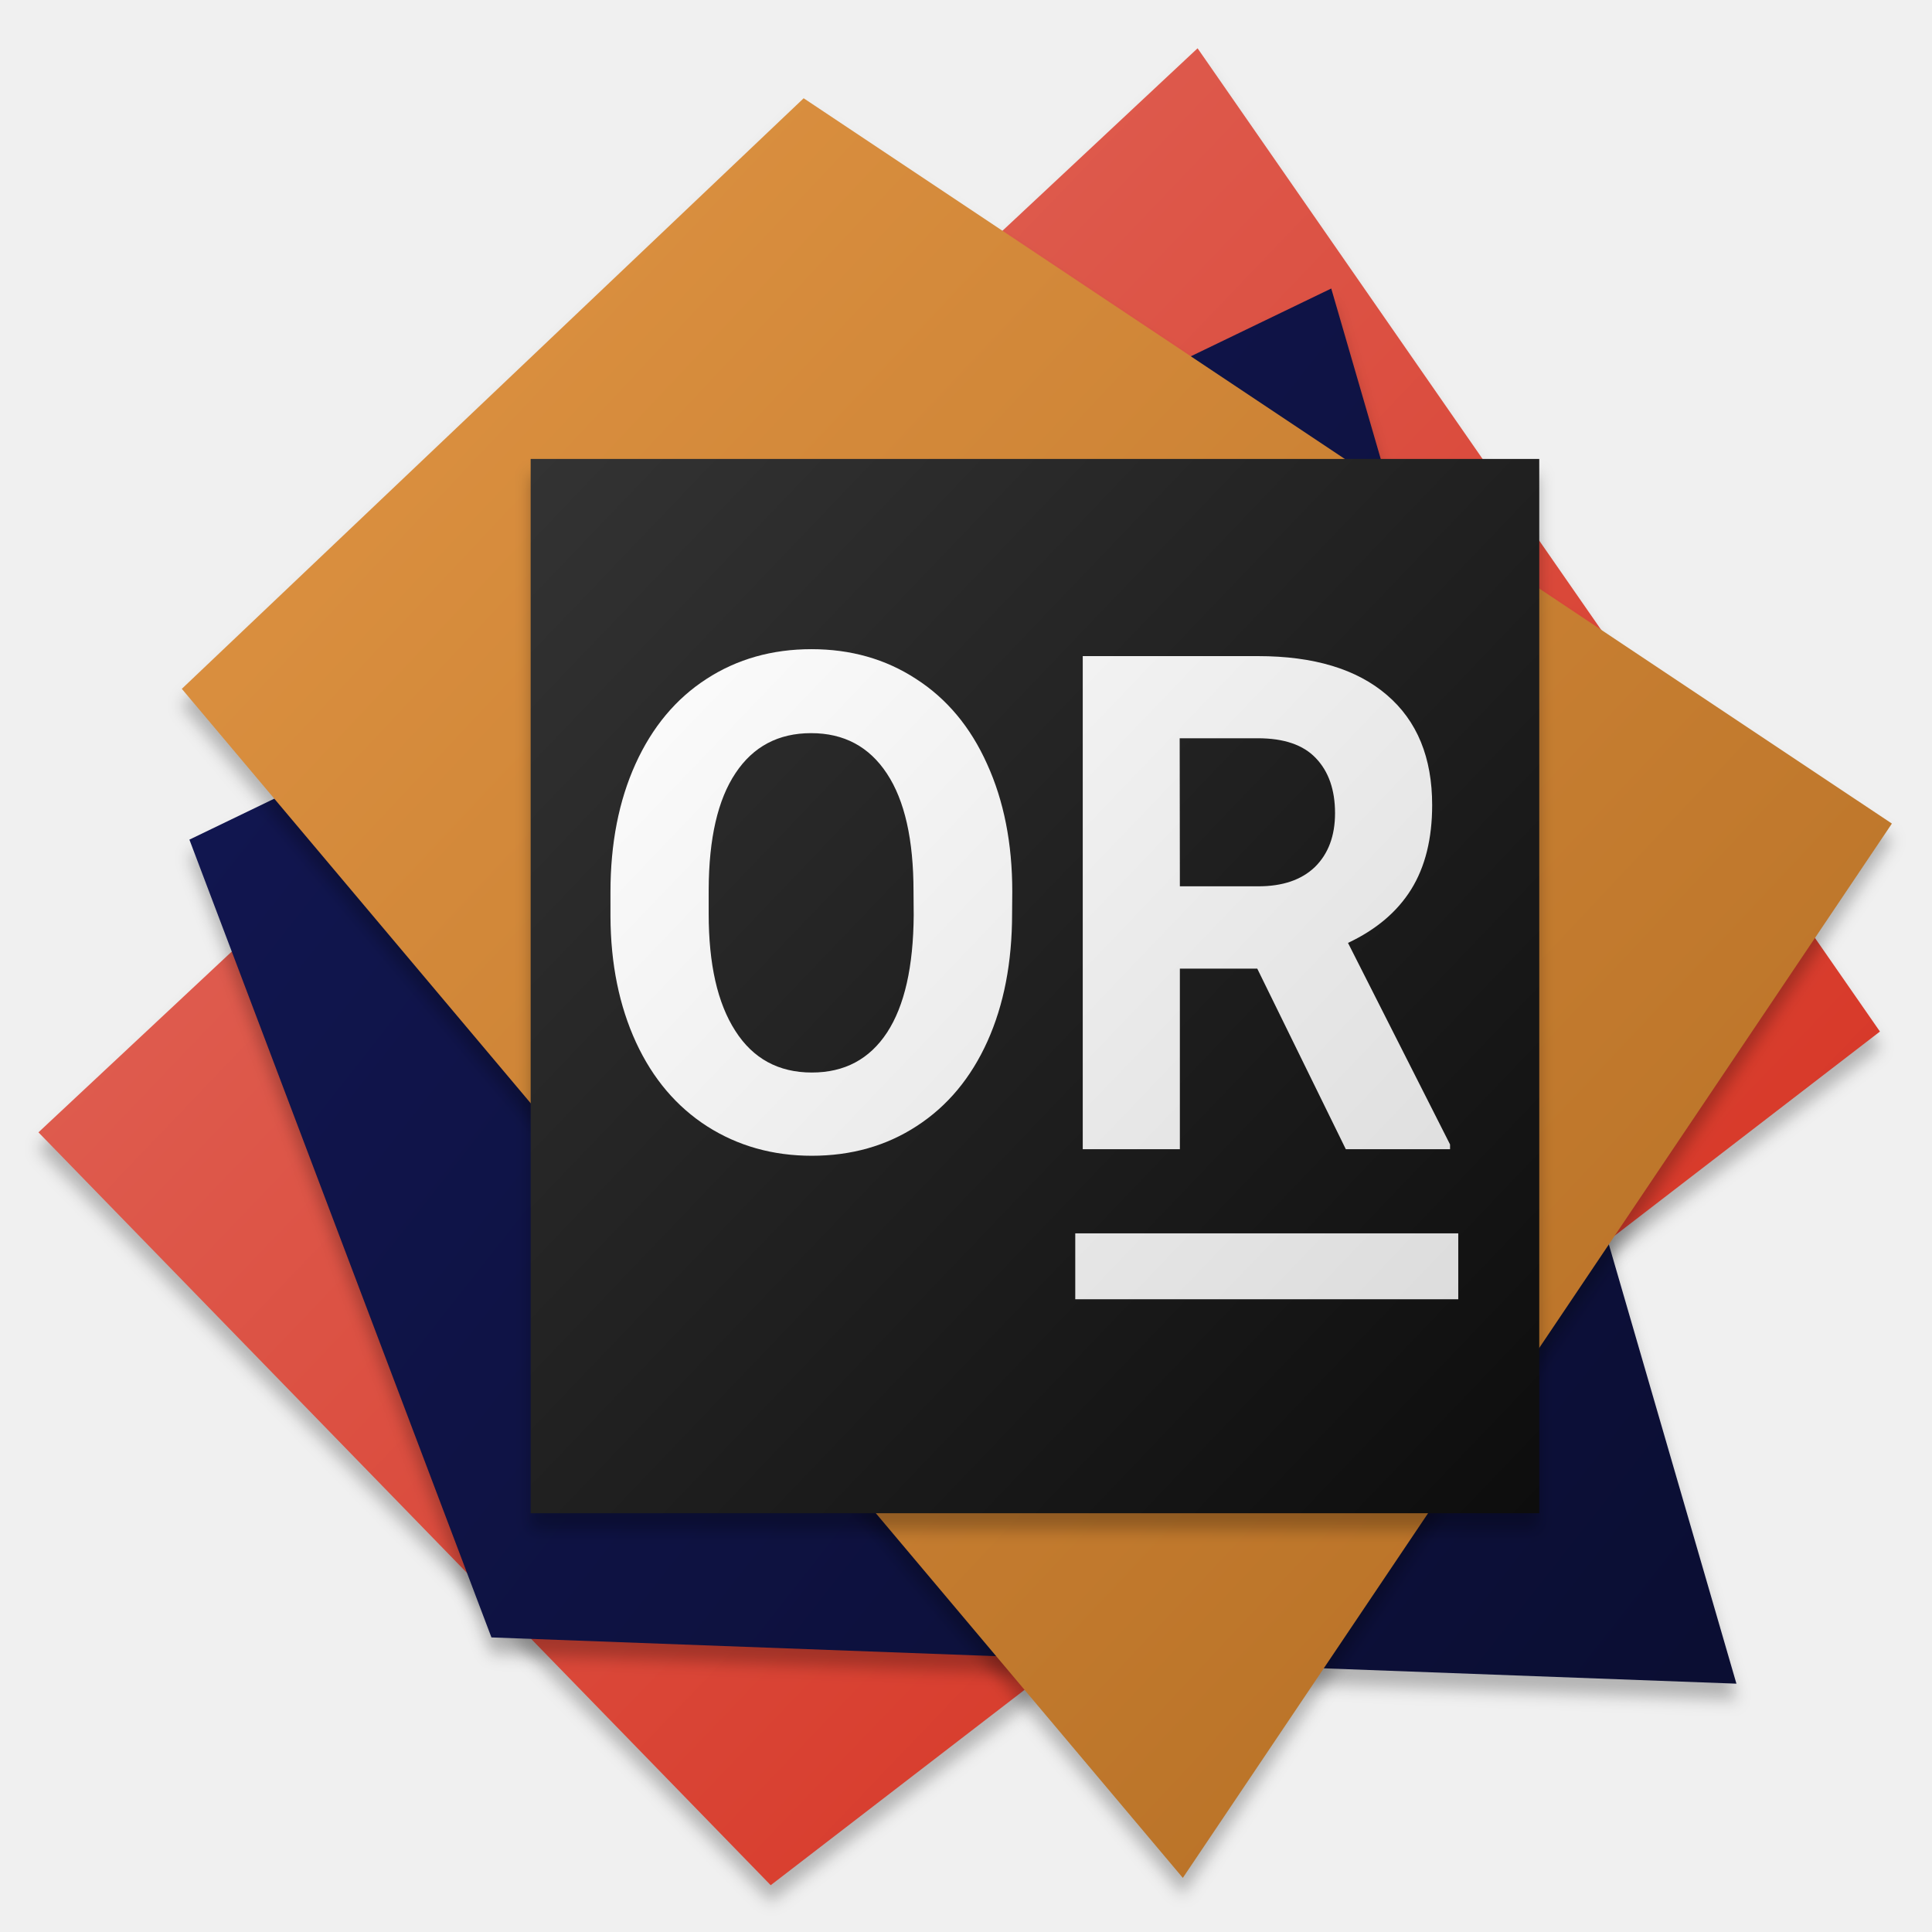
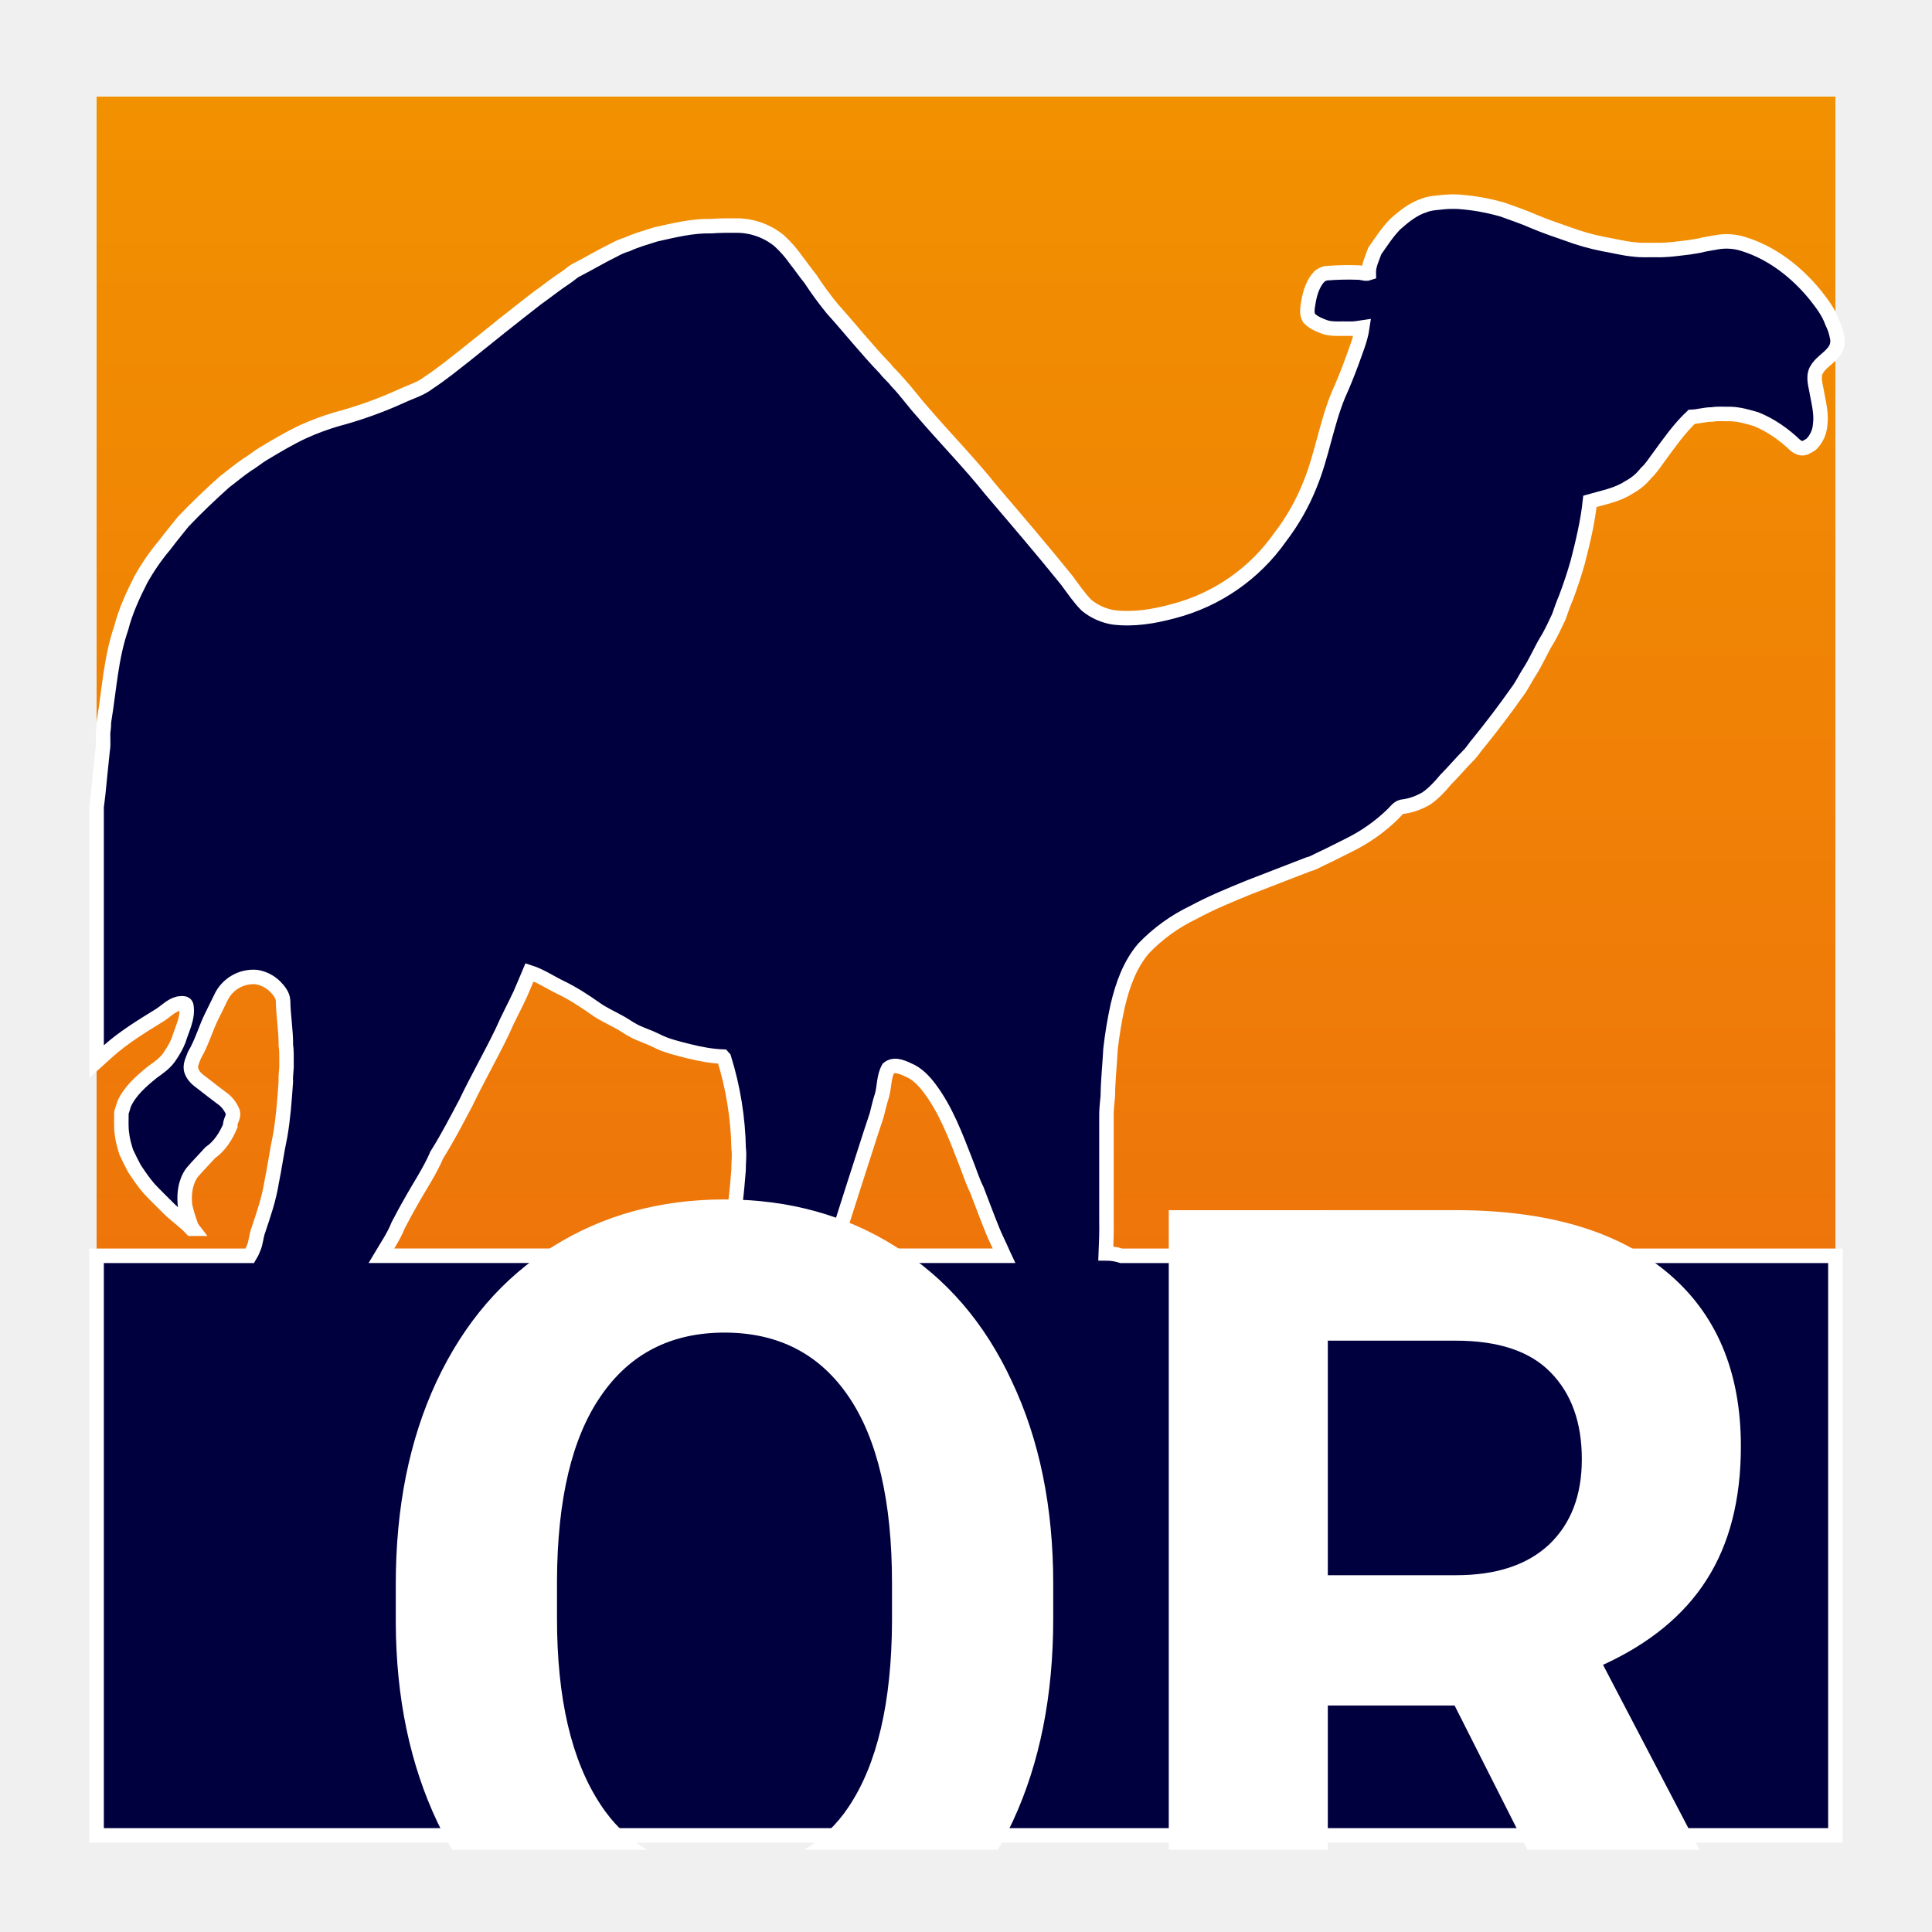
- <svg xmlns="http://www.w3.org/2000/svg" xmlns:xlink="http://www.w3.org/1999/xlink" width="40" height="40" version="1.1" viewBox="0 0 10.583 10.583">
+ <svg xmlns="http://www.w3.org/2000/svg" xmlns:xlink="http://www.w3.org/1999/xlink" xml:space="preserve" width="40" height="40" viewBox="0 0 40 40">
  <defs>
-     <filter id="j" x=".187" y=".389" width="493.66" height="471.47" color-interpolation-filters="sRGB" filterUnits="userSpaceOnUse">
-       <feFlood flood-opacity="0" result="BackgroundImageFix" />
-       <feColorMatrix in="SourceAlpha" values="0 0 0 0 0 0 0 0 0 0 0 0 0 0 0 0 0 0 127 0" />
-       <feOffset dy="4" />
-       <feGaussianBlur stdDeviation="2" />
-       <feColorMatrix values="0 0 0 0 0 0 0 0 0 0 0 0 0 0 0 0 0 0 0.25 0" />
-       <feBlend in2="BackgroundImageFix" result="effect1_dropShadow" />
-       <feBlend in="SourceGraphic" in2="effect1_dropShadow" result="shape" />
-     </filter>
-     <linearGradient id="f" x1="110" x2="391.5" y1="95" y2="376.5" gradientUnits="userSpaceOnUse">
-       <stop stop-color="#DF6053" offset="0" />
-       <stop stop-color="#D73828" offset="1" />
+     <linearGradient id="a">
+       <stop offset="0" style="stop-color:#ec670f;stop-opacity:1" />
+       <stop offset="1" style="stop-color:#f29100;stop-opacity:1" />
    </linearGradient>
-     <filter id="i" x="40" y="61" width="416" height="360" color-interpolation-filters="sRGB" filterUnits="userSpaceOnUse">
-       <feFlood flood-opacity="0" result="BackgroundImageFix" />
-       <feColorMatrix in="SourceAlpha" values="0 0 0 0 0 0 0 0 0 0 0 0 0 0 0 0 0 0 127 0" />
-       <feOffset dy="4" />
-       <feGaussianBlur stdDeviation="2" />
-       <feColorMatrix values="0 0 0 0 0 0 0 0 0 0 0 0 0 0 0 0 0 0 0.25 0" />
-       <feBlend in2="BackgroundImageFix" result="effect1_dropShadow" />
-       <feBlend in="SourceGraphic" in2="effect1_dropShadow" result="shape" />
-     </filter>
-     <linearGradient id="e" x1="53" x2="498" y1="73" y2="439" gradientUnits="userSpaceOnUse">
-       <stop stop-color="#121754" offset="0" />
-       <stop stop-color="#0A0D2F" offset="1" />
-     </linearGradient>
-     <filter id="h" x="38" y="13" width="459" height="457" color-interpolation-filters="sRGB" filterUnits="userSpaceOnUse">
-       <feFlood flood-opacity="0" result="BackgroundImageFix" />
-       <feColorMatrix in="SourceAlpha" values="0 0 0 0 0 0 0 0 0 0 0 0 0 0 0 0 0 0 127 0" />
-       <feOffset dy="4" />
-       <feGaussianBlur stdDeviation="2" />
-       <feColorMatrix values="0 0 0 0 0 0 0 0 0 0 0 0 0 0 0 0 0 0 0.25 0" />
-       <feBlend in2="BackgroundImageFix" result="effect1_dropShadow" />
-       <feBlend in="SourceGraphic" in2="effect1_dropShadow" result="shape" />
-     </filter>
-     <linearGradient id="d" x1="108" x2="477.5" y1="83" y2="445.5" gradientUnits="userSpaceOnUse">
-       <stop stop-color="#DA8F3F" offset="0" />
-       <stop stop-color="#B36D23" offset="1" />
-     </linearGradient>
-     <filter id="g" x="130" y="104" width="274" height="274" color-interpolation-filters="sRGB" filterUnits="userSpaceOnUse">
-       <feFlood flood-opacity="0" result="BackgroundImageFix" />
-       <feColorMatrix in="SourceAlpha" values="0 0 0 0 0 0 0 0 0 0 0 0 0 0 0 0 0 0 127 0" />
-       <feOffset dy="4" />
-       <feGaussianBlur stdDeviation="2" />
-       <feColorMatrix values="0 0 0 0 0 0 0 0 0 0 0 0 0 0 0 0 0 0 0.25 0" />
-       <feBlend in2="BackgroundImageFix" result="effect1_dropShadow" />
-       <feBlend in="SourceGraphic" in2="effect1_dropShadow" result="shape" />
-     </filter>
-     <linearGradient id="c" x1="134" x2="400" y1="104" y2="370" gradientUnits="userSpaceOnUse">
-       <stop stop-color="#333" offset="0" />
-       <stop stop-color="#0D0D0D" offset="1" />
-     </linearGradient>
-     <linearGradient id="b" x1="154.65" x2="379.65" y1="127.12" y2="352.12" gradientTransform="translate(-.18671 -.38922)" gradientUnits="userSpaceOnUse">
-       <stop stop-color="#fff" offset="0" />
-       <stop stop-color="#D9D9D9" offset="1" />
-     </linearGradient>
-     <linearGradient id="a" x1="154.65" x2="379.65" y1="127.12" y2="352.12" gradientTransform="matrix(.02077 0 0 .021711 .12362 .25604)" gradientUnits="userSpaceOnUse" xlink:href="#b" />
+     <linearGradient xlink:href="#a" id="b" x1="23" x2="23" y1="38" y2="1" gradientTransform="matrix(1 0 0 .97297 0 1.027)" gradientUnits="userSpaceOnUse" />
  </defs>
-   <g transform="matrix(.02077 0 0 .021711 .12362 .25604)" filter="url(#j)">
-     <path d="m309.89 0.389 179.96 248.08-292.54 215.38-193.12-189.95z" fill="url(#f)" />
-   </g>
-   <g transform="matrix(.02077 0 0 .021711 .12362 .25604)" filter="url(#i)">
-     <path d="M 44,200.05 345.143,61 452,413 123.657,401.331 Z" fill="url(#e)" />
-   </g>
-   <g transform="matrix(.02077 0 0 .021711 .12362 .25604)" filter="url(#h)">
-     <path d="m42 162 164-149 287 183-187 266z" fill="url(#d)" />
-   </g>
-   <g transform="matrix(.02077 0 0 .021711 .12362 .25604)" filter="url(#g)">
-     <rect x="134" y="104" width="266" height="266" fill="url(#c)" />
-   </g>
-   <path d="m5.544 5.005c0 0.266-0.045 0.499-0.135 0.699-0.09 0.2-0.219 0.355-0.387 0.464-0.167 0.109-0.359 0.163-0.575 0.163-0.214 0-0.405-0.054-0.573-0.161-0.168-0.108-0.298-0.261-0.39-0.46-0.092-0.2-0.139-0.43-0.14-0.69v-0.134c0-0.266 0.046-0.5 0.137-0.701 0.092-0.203 0.222-0.358 0.389-0.466 0.168-0.109 0.36-0.163 0.575-0.163 0.215 0 0.406 0.054 0.573 0.163 0.168 0.108 0.298 0.263 0.389 0.466 0.092 0.202 0.138 0.435 0.138 0.699zm-0.54-0.122c0-0.283-0.048-0.498-0.146-0.646-0.097-0.147-0.235-0.221-0.415-0.221-0.179 0-0.317 0.073-0.414 0.219-0.097 0.145-0.146 0.357-0.147 0.638v0.132c0 0.276 0.048 0.49 0.146 0.642 0.097 0.152 0.237 0.228 0.419 0.228 0.179 0 0.316-0.073 0.412-0.219 0.096-0.147 0.144-0.361 0.146-0.642z" fill="url(#a)" stroke-width=".021" />
-   <path d="m6.887 5.306h-0.424v0.989h-0.532v-2.701h0.96c0.305 0 0.541 0.071 0.706 0.213 0.166 0.142 0.248 0.343 0.248 0.603 0 0.184-0.038 0.338-0.115 0.462-0.076 0.122-0.191 0.22-0.346 0.293l0.559 1.104v0.026h-0.571zm-0.424-0.451h0.429c0.134 0 0.237-0.035 0.311-0.106 0.073-0.072 0.11-0.17 0.11-0.295 0-0.127-0.035-0.228-0.105-0.301-0.069-0.073-0.175-0.109-0.318-0.109h-0.428z" fill="url(#a)" stroke-width=".021" />
-   <path d="m7.988 6.756v0.361h-2.098v-0.361z" fill="url(#a)" stroke-width=".021" />
+   <path d="M2 2h36v36H2z" style="fill:url(#b);fill-opacity:1;stroke:none;stroke-width:.197;stroke-miterlimit:4;stroke-dasharray:none;stroke-opacity:1" />
+   <path d="M30.207 4.178a2.303 2.303 0 0 0-.305.004c-.138.018-.28.017-.412.07-.229.071-.419.227-.597.383-.166.167-.295.37-.43.562-.051.15-.13.298-.125.46-.065.022-.133-.012-.2-.014a5.594 5.594 0 0 0-.69.015.345.345 0 0 0-.13.065c-.129.136-.19.321-.224.504-.017.118-.054.248.008.359.093.097.22.146.343.191.157.044.32.022.48.028.094.005.188-.01.28-.024-.037.253-.14.488-.223.727-.085.228-.174.452-.275.674-.246.6-.34 1.255-.586 1.855a4.55 4.55 0 0 1-.613 1.08 3.902 3.902 0 0 1-2.215 1.537c-.405.11-.829.18-1.248.127a1.179 1.179 0 0 1-.55-.25c-.155-.156-.277-.34-.407-.515-.51-.633-1.038-1.248-1.565-1.866-.454-.569-.965-1.087-1.437-1.64-.18-.2-.336-.422-.523-.615-.07-.095-.165-.165-.233-.26-.384-.397-.728-.832-1.098-1.242a7.18 7.18 0 0 1-.455-.622c-.103-.125-.194-.26-.295-.388a2.431 2.431 0 0 0-.351-.4 1.394 1.394 0 0 0-.867-.313c-.178 0-.355-.002-.532.012-.395-.01-.781.087-1.164.173-.195.064-.395.117-.582.204a1.297 1.297 0 0 0-.271.115c-.275.134-.538.293-.81.431-.067.042-.124.097-.19.14-.206.133-.396.29-.596.43-.486.377-.967.76-1.445 1.147-.262.206-.52.417-.797.6-.17.133-.38.19-.572.281a8.526 8.526 0 0 1-1.346.48 5.412 5.412 0 0 0-.67.249c-.294.136-.572.303-.85.47-.115.07-.218.159-.334.227-.156.106-.3.23-.453.344-.296.265-.585.539-.859.828-.132.163-.264.325-.39.492-.186.22-.349.459-.489.71-.162.32-.315.65-.404.999-.214.616-.248 1.274-.354 1.914-.01.054-.004.11-.011.164-.028.15.008.304-.02.453-.03.301-.064.603-.092.905-.008.088-.023.176-.033.265v5.276l.23-.208c.325-.292.699-.52 1.069-.748.132-.08.24-.206.394-.244.056-.003.153-.031.166.05.039.248-.091.476-.16.706-.05.13-.123.246-.201.36-.09.125-.217.212-.34.3-.229.185-.462.386-.588.66-.02.06-.035.121-.056.18.001.152-.012.305.013.455.014.124.05.243.086.362.054.116.111.232.172.345.097.145.194.289.309.42.124.132.255.258.383.387.152.155.338.275.486.435h.027a3.886 3.886 0 0 0-.027-.035c-.051-.154-.107-.308-.135-.468-.02-.227.01-.47.147-.657.12-.143.255-.277.38-.416.193-.133.323-.34.413-.554-.01-.1.076-.178.054-.278a.64.64 0 0 0-.244-.306 21.105 21.105 0 0 1-.39-.3c-.09-.064-.186-.141-.223-.251-.044-.114.026-.227.062-.332.153-.257.23-.55.364-.817.058-.12.12-.24.177-.36a.745.745 0 0 1 .743-.436.712.712 0 0 1 .382.193c.08.083.164.18.168.303.004.304.06.605.057.91.02.129.011.259.014.388.005.124-.024.244-.014.368-.026.374-.053.751-.117 1.123-.069.32-.112.647-.178.968-.054.34-.166.665-.275.989-.046.12-.046.256-.1.375a.868.868 0 0 1-.074.154H2v12h36V26H23.217a1.048 1.048 0 0 0-.322-.05c.01-.229.017-.456.013-.684v-2.12c-.004-.151.013-.302.028-.453.003-.324.04-.648.056-.972a8.92 8.92 0 0 1 .149-.9c.1-.424.25-.85.535-1.184a3.566 3.566 0 0 1 1.035-.748c.374-.202.766-.362 1.158-.522l1.225-.474c.09-.019.17-.072.254-.11.192-.088.378-.186.568-.28.343-.167.66-.39.934-.66.051-.054.1-.122.177-.14.18-.02.354-.084.51-.176.148-.105.274-.24.39-.38.172-.173.327-.36.5-.532.064-.067.109-.15.173-.219.282-.348.554-.705.812-1.072.095-.124.162-.269.246-.4.137-.209.233-.44.36-.654.101-.16.174-.333.257-.502.045-.135.094-.269.149-.399.089-.239.171-.48.24-.726.107-.416.208-.837.254-1.264.277-.08.569-.13.814-.293a1.1 1.1 0 0 0 .35-.295c.108-.097.182-.223.27-.338.209-.285.414-.58.671-.822.144-.006.282-.052.426-.05.126-.022.256-.006.383-.01.181.006.356.057.53.109.3.122.571.312.806.537.032.027.07.048.111.06.083.02.154-.04.221-.08a.63.63 0 0 0 .184-.398c.03-.215-.022-.432-.063-.643-.022-.16-.092-.328-.02-.484.081-.157.246-.24.354-.375a.358.358 0 0 0 .076-.336 1.122 1.122 0 0 0-.1-.291c-.073-.21-.21-.386-.345-.559-.387-.475-.89-.87-1.475-1.054a1.15 1.15 0 0 0-.558-.043c-.09.017-.182.03-.272.048-.098.028-.199.04-.299.057-.234.028-.469.064-.705.057-.148-.003-.297.009-.445-.012-.215-.018-.424-.076-.637-.111a4.798 4.798 0 0 1-.74-.21c-.243-.084-.487-.167-.725-.269-.203-.09-.413-.157-.62-.234a4.414 4.414 0 0 0-.903-.162zM10.965 20.13c.23.074.433.214.65.318.253.123.49.277.72.44.141.1.299.171.45.254.122.06.23.147.352.207.142.073.296.118.44.19.214.113.453.167.687.226.23.057.462.101.699.111l.027.03a6.74 6.74 0 0 1 .303 1.872c.02.15-.004.3-.002.45-.036.454-.078.91-.186 1.353-.02.1-.032.202-.064.299-.063.033-.122.077-.182.119H7.895c.123-.207.26-.406.35-.633.082-.154.162-.31.25-.46.183-.333.4-.647.55-.997.219-.347.407-.714.6-1.076.237-.496.511-.972.75-1.467.115-.266.254-.52.376-.783.062-.152.132-.301.194-.453zm7.605 1.941c.081.01.164.047.233.08.183.074.323.222.441.377.34.451.54.99.744 1.512.08.198.141.404.237.596.103.265.201.533.308.797.068.177.158.346.233.521l.021.045h-3.55c.008-.031.017-.063.027-.094.12-.462.275-.915.418-1.37.158-.481.306-.965.468-1.444.037-.137.064-.276.11-.41.052-.186.036-.392.133-.563a.216.216 0 0 1 .097-.045.285.285 0 0 1 .08-.002z" style="fill:#00003f;fill-opacity:1;stroke-width:.3;stroke:#fff;stroke-opacity:1;stroke-miterlimit:4;stroke-dasharray:none" />
+   <path d="M15 24.833c-1.332 0-2.519.326-3.558.978-1.032.645-1.832 1.574-2.403 2.79-.564 1.207-.845 2.607-.845 4.2v.8c.007 1.554.296 2.933.866 4.133.095.196.197.384.304.565h4.031a2.977 3.073 0 0 1-.965-.943c-.6-.91-.898-2.192-.898-3.845v-.787c.007-1.683.309-2.956.909-3.823.6-.875 1.454-1.311 2.559-1.311 1.112 0 1.967.44 2.568 1.322.6.881.9 2.17.9 3.866v.789c-.007 1.682-.308 2.962-.9 3.845a2.925 3.019 0 0 1-.92.887h4.01c.11-.192.217-.389.314-.598.556-1.2.834-2.596.834-4.19v-.722c0-1.585-.285-2.981-.856-4.189-.563-1.215-1.365-2.144-2.405-2.789-1.032-.652-2.213-.978-3.545-.978Zm9.198.223v13.243h3.293v-2.988h2.625l1.51 2.988h3.565l-2.002-3.83c.958-.439 1.673-1.023 2.141-1.756.476-.742.713-1.664.713-2.768 0-1.555-.512-2.759-1.536-3.61-1.025-.853-2.481-1.28-4.37-1.28zm3.293 2.701h2.647c.885 0 1.54.219 1.964.655.432.438.648 1.038.648 1.8 0 .749-.226 1.337-.68 1.768-.454.423-1.095.633-1.922.633h-2.657z" style="fill:#fff;fill-opacity:1;stroke:none;stroke-width:.102;stroke-miterlimit:4;stroke-dasharray:none;stroke-opacity:1" />
</svg>
